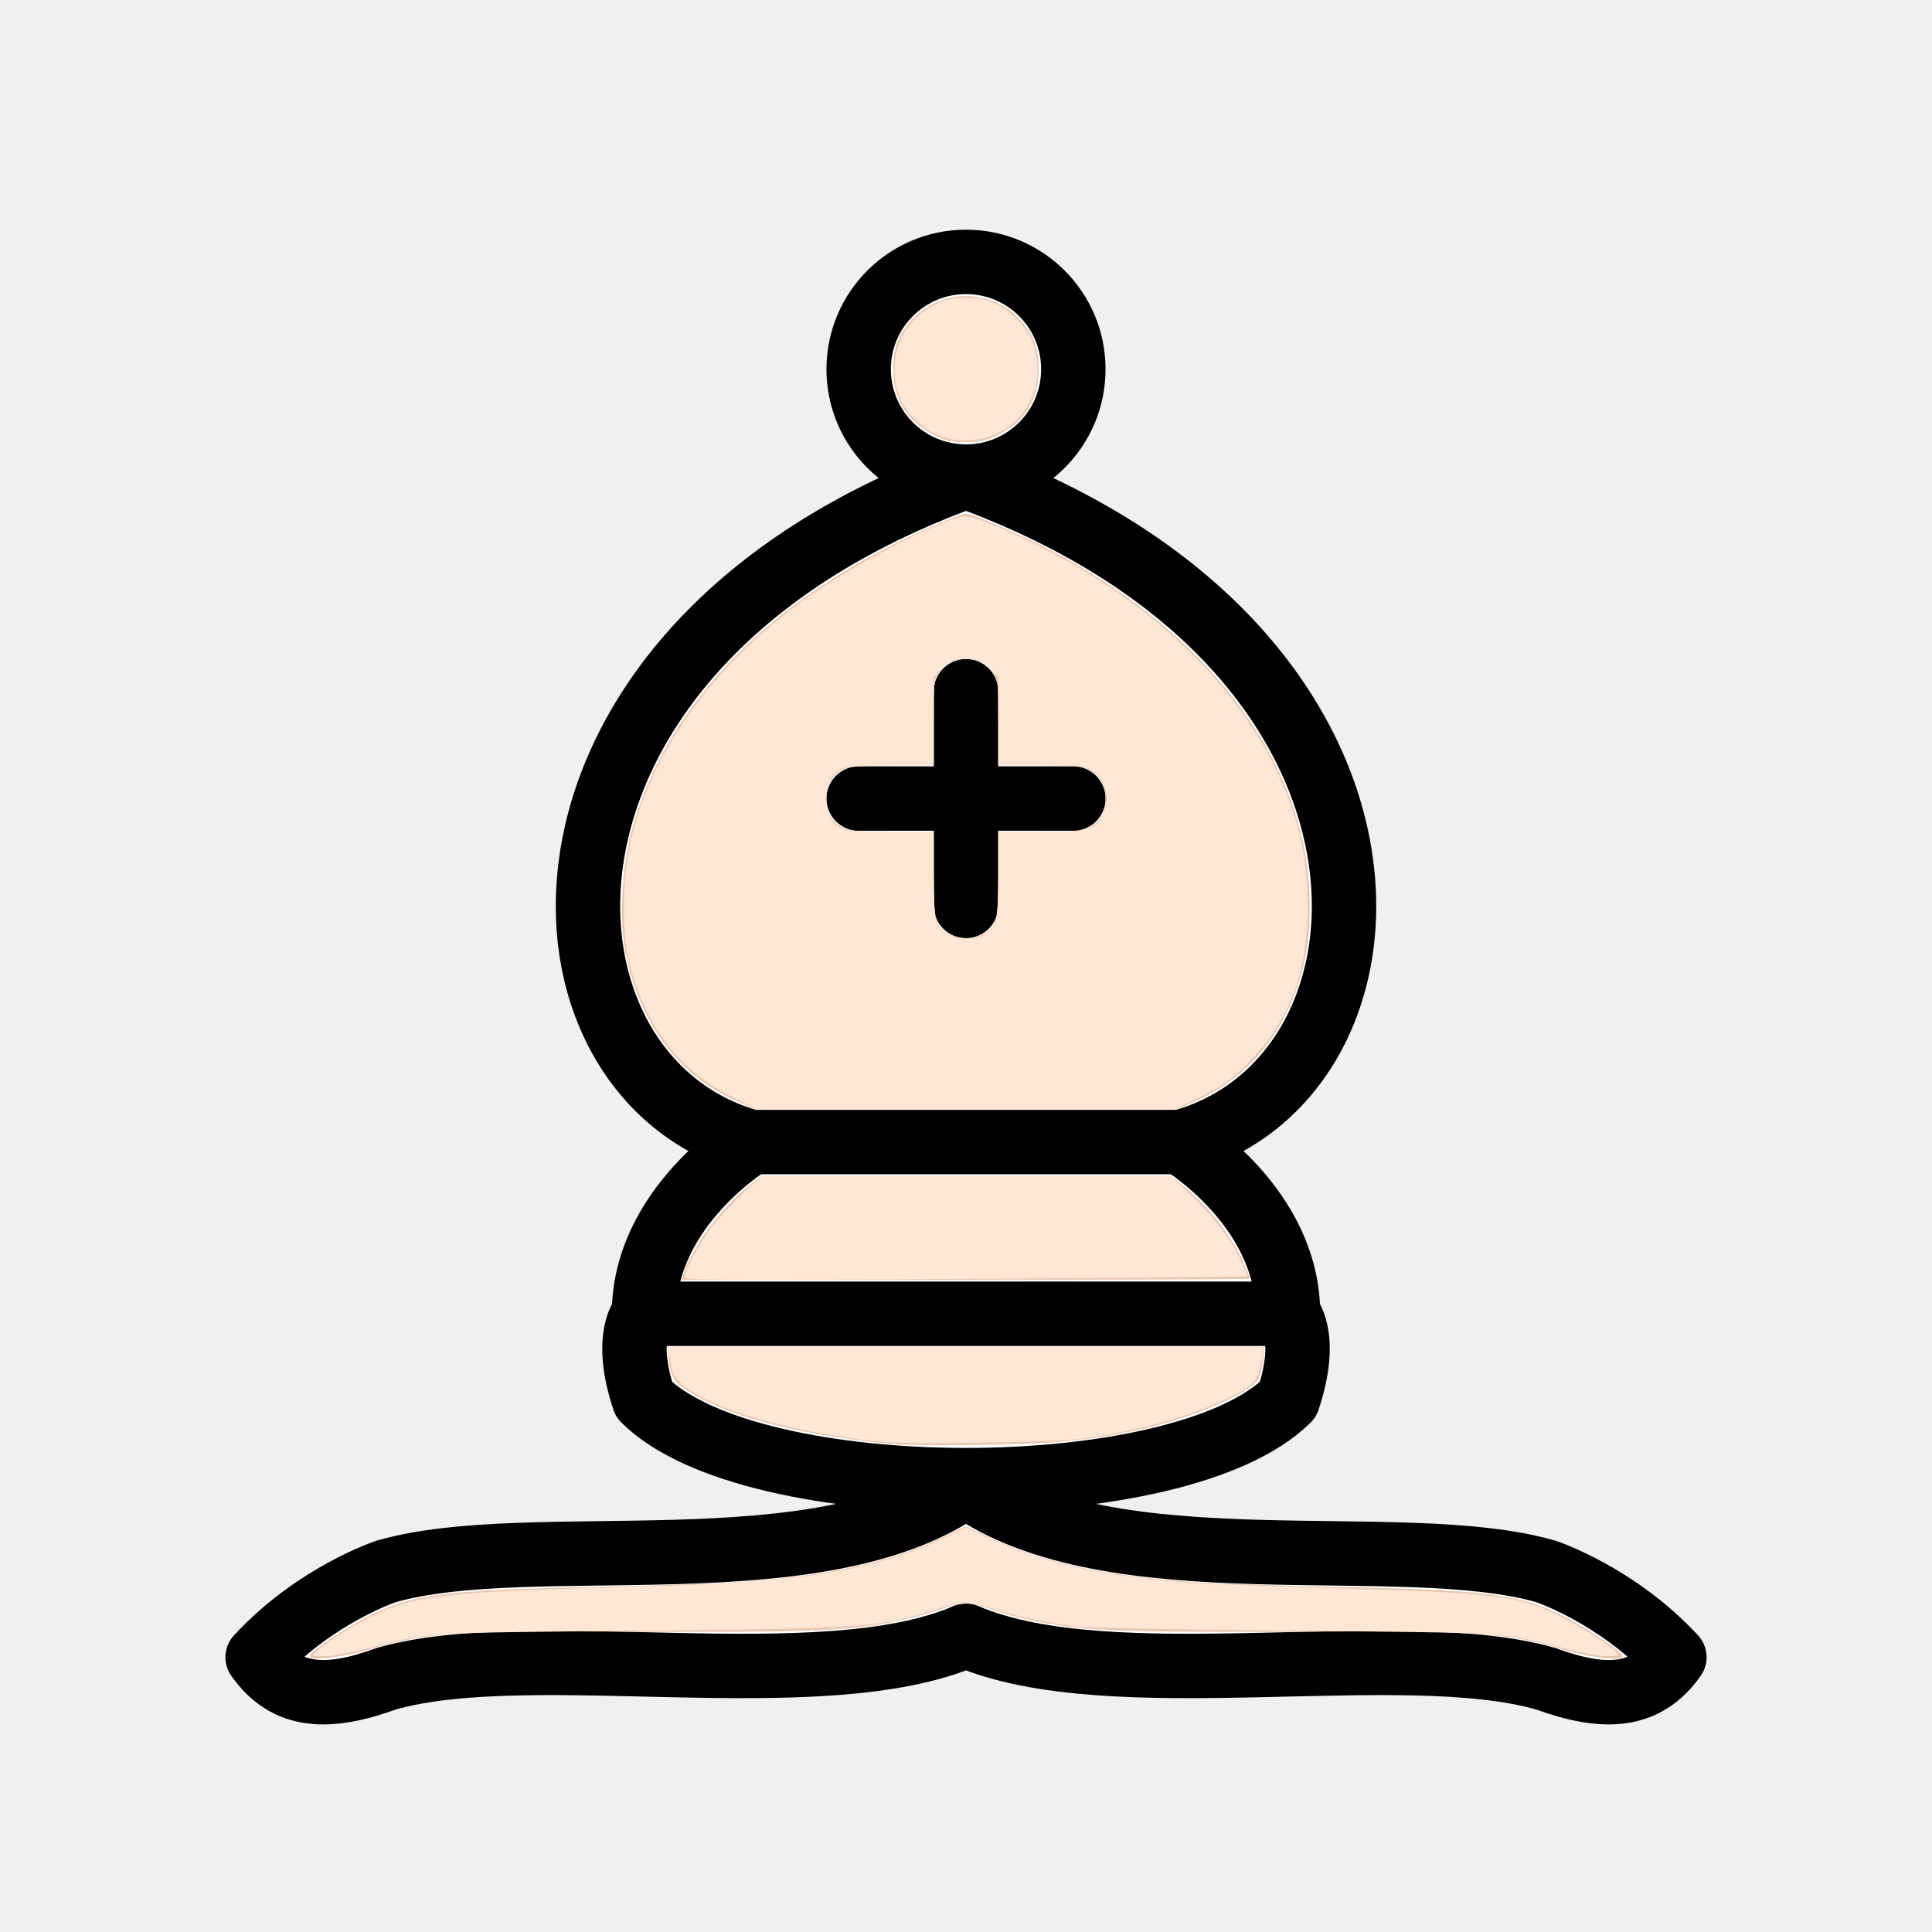
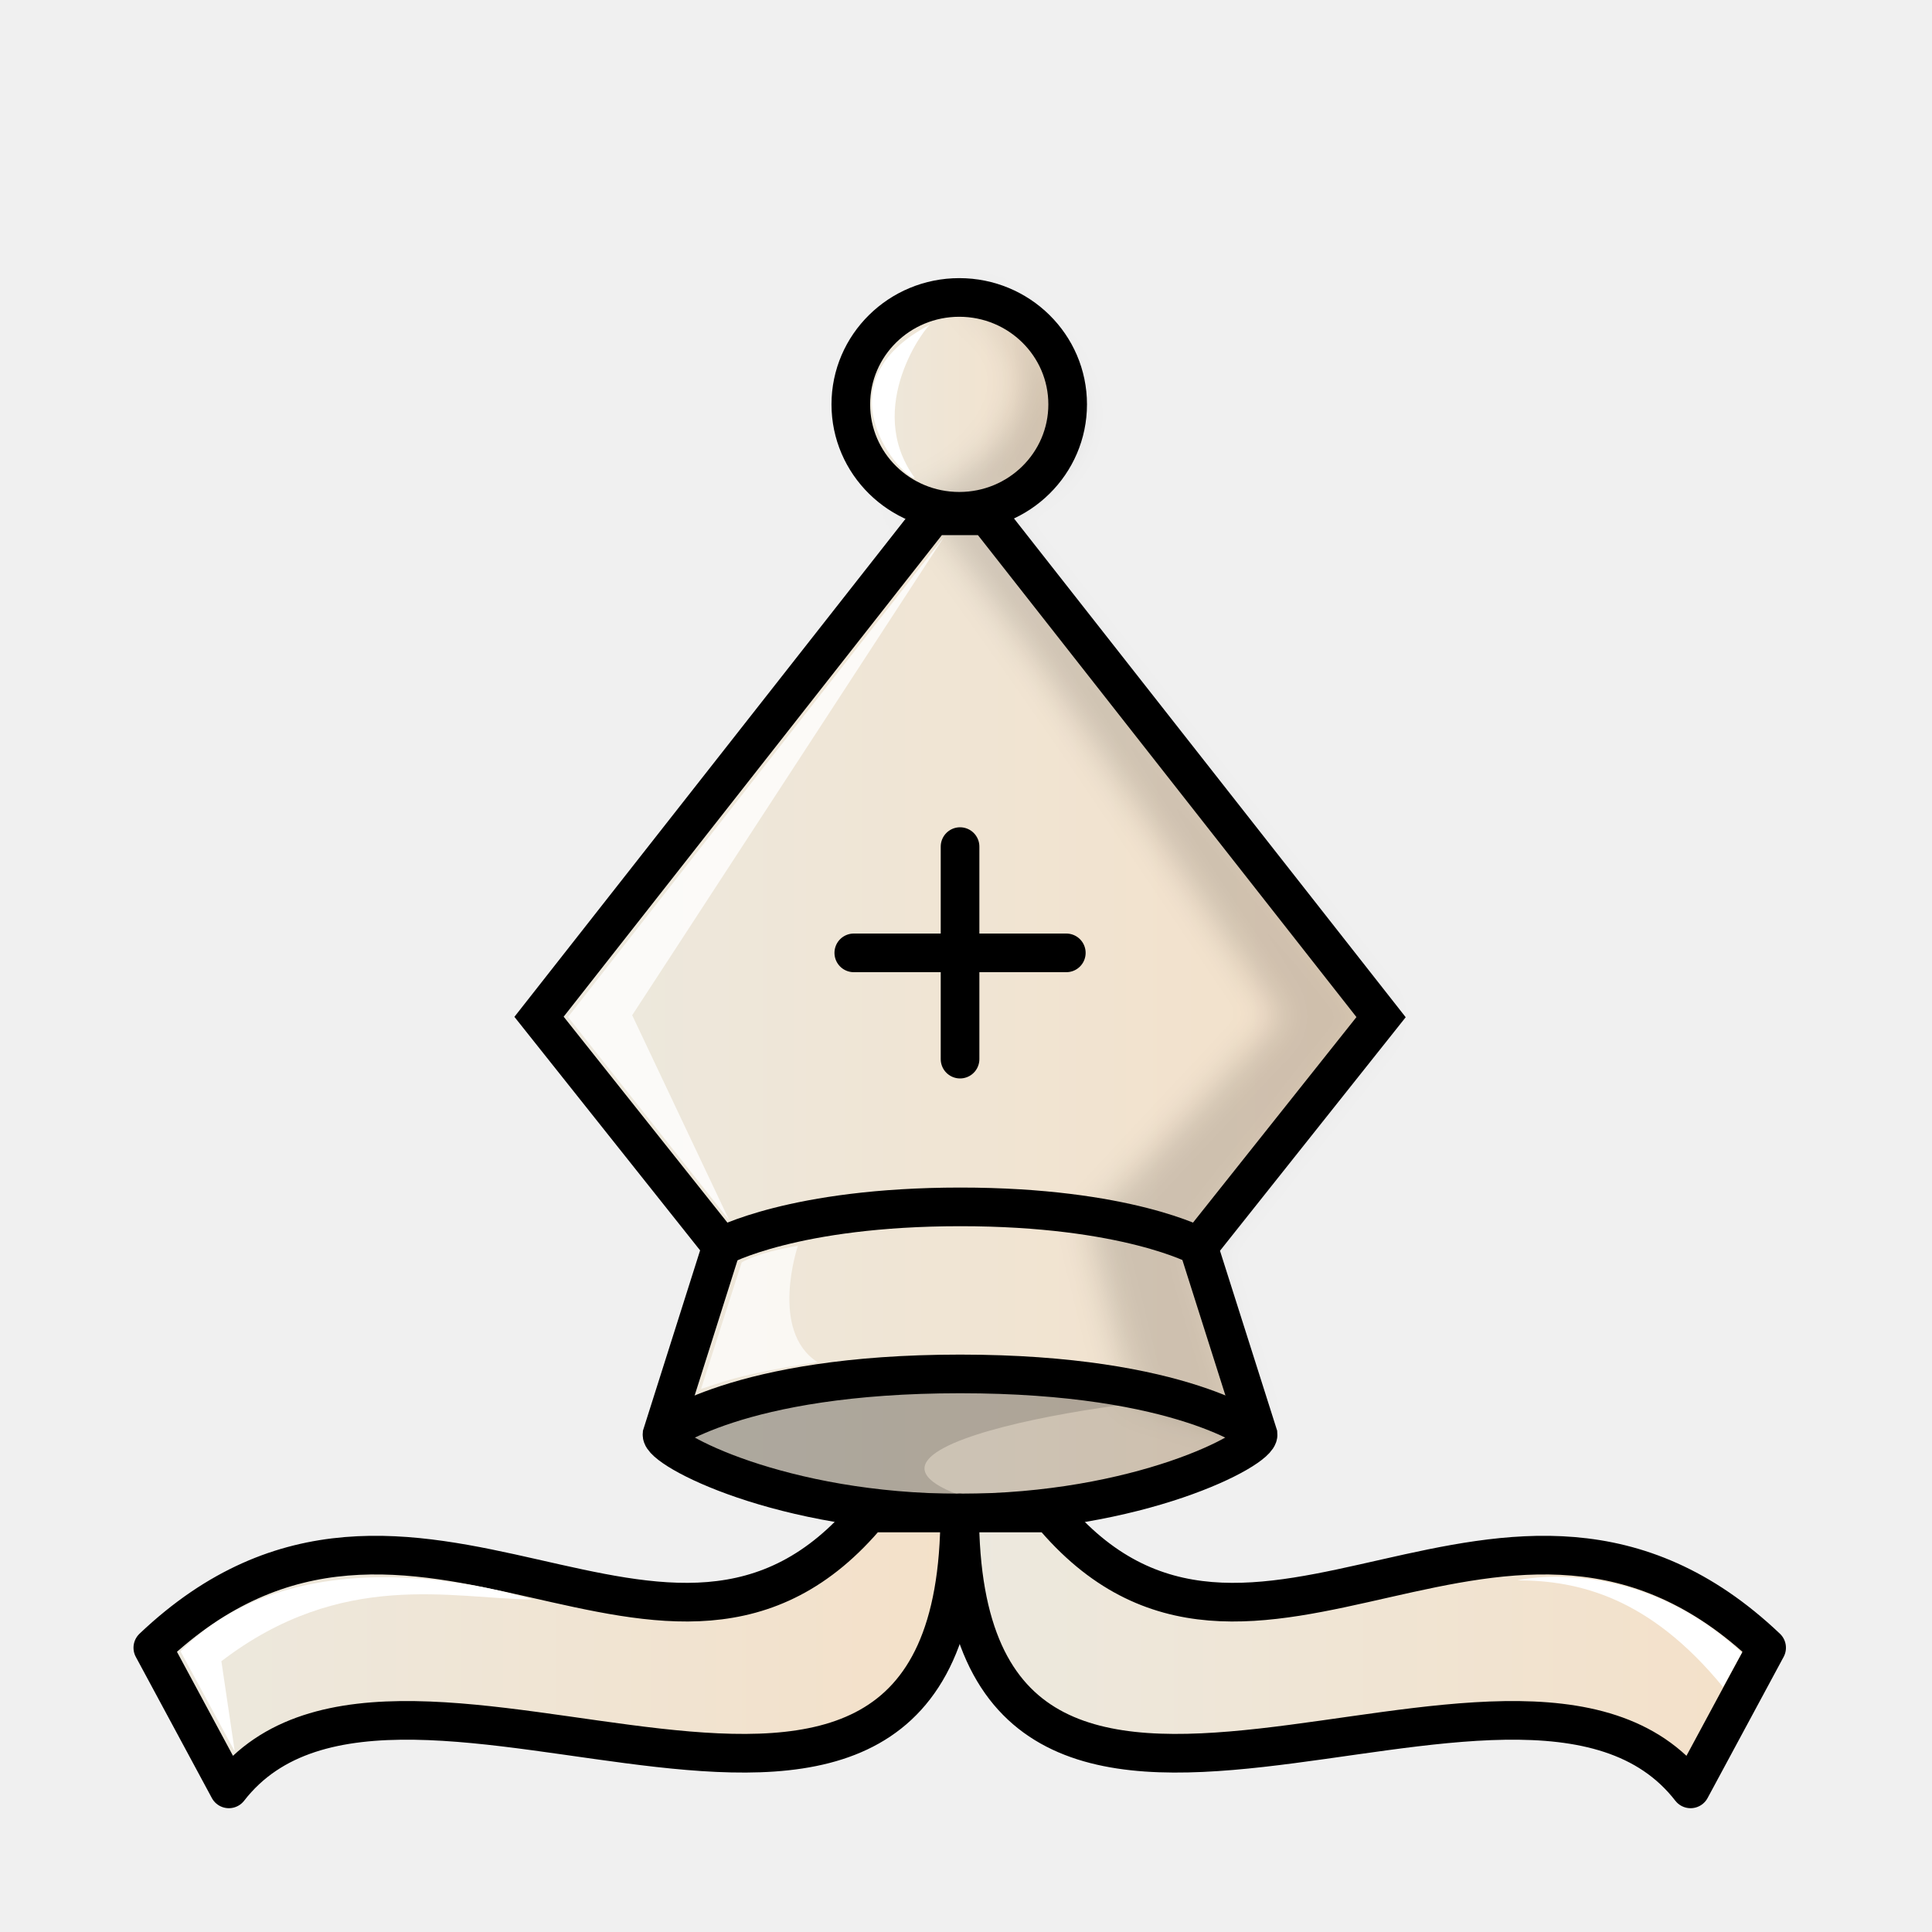
- <svg xmlns="http://www.w3.org/2000/svg" version="1.1" width="45" height="45" id="svg14">
-   <defs id="defs18" />
-   <g style="opacity:1;fill:none;fill-opacity:1;fill-rule:evenodd;stroke:#000000;stroke-width:1.5;stroke-linecap:round;stroke-linejoin:round;stroke-miterlimit:4;stroke-dasharray:none;stroke-opacity:1" transform="translate(0,0.6)" id="g12">
-     <g style="fill:#ffffff;stroke:#000000;stroke-linecap:butt" id="g8">
-       <path d="m 9,36 c 3.39,-0.97 10.11,0.43 13.5,-2 3.39,2.43 10.11,1.03 13.5,2 0,0 1.65,0.54 3,2 -0.68,0.97 -1.65,0.99 -3,0.5 -3.39,-0.97 -10.11,0.46 -13.5,-1 C 19.11,38.96 12.39,37.53 9,38.5 7.65,38.99 6.68,38.97 6,38 7.35,36.54 9,36 9,36 Z" id="path2" />
-       <path d="m 15,32 c 2.5,2.5 12.5,2.5 15,0 0.5,-1.5 0,-2 0,-2 0,-2.5 -2.5,-4 -2.5,-4 5.5,-1.5 6,-11.5 -5,-15.5 -11,4 -10.5,14 -5,15.5 0,0 -2.5,1.5 -2.5,4 0,0 -0.5,0.5 0,2 z" id="path4" />
-       <path d="m 25,8 a 2.5,2.5 0 1 1 -5,0 2.5,2.5 0 1 1 5,0 z" id="path6" />
-     </g>
-     <path d="m 17.5,26 h 10 M 15,30 H 30 M 22.5,15.5 v 5 M 20,18 h 5" style="fill:none;stroke:#000000;stroke-linejoin:miter" id="path10" />
-   </g>
-   <path style="fill:#e9c6af;stroke-width:0.054" d="M 17.167,25.651 C 15.761,25.037 14.817,23.727 14.541,22.003 c -0.11,-0.686 -0.042,-1.818 0.154,-2.578 0.779,-3.022 3.311,-5.586 7.126,-7.216 0.317,-0.136 0.623,-0.246 0.68,-0.246 0.124,0 1.076,0.402 1.732,0.732 3.778,1.897 6.139,4.947 6.264,8.092 0.033,0.835 -0.034,1.413 -0.238,2.063 -0.418,1.327 -1.256,2.293 -2.434,2.807 L 27.419,25.832 H 22.5 17.581 Z m 5.747,-3.902 c 0.307,-0.187 0.339,-0.318 0.339,-1.397 V 19.382 l 0.954,-1.07e-4 c 0.802,-5.4e-5 0.984,-0.015 1.139,-0.094 0.286,-0.146 0.407,-0.35 0.407,-0.685 0,-0.336 -0.121,-0.54 -0.407,-0.685 -0.155,-0.079 -0.336,-0.094 -1.139,-0.094 l -0.954,-5.9e-5 V 16.836 c 0,-0.938 -0.006,-0.996 -0.123,-1.169 -0.156,-0.231 -0.325,-0.316 -0.63,-0.316 -0.305,0 -0.474,0.085 -0.63,0.316 -0.117,0.173 -0.123,0.231 -0.123,1.169 v 0.987 l -0.954,1.07e-4 c -1.051,1.08e-4 -1.213,0.039 -1.434,0.34 -0.154,0.21 -0.154,0.669 0,0.879 0.221,0.301 0.383,0.34 1.434,0.34 l 0.954,5.9e-5 v 0.97 c 0,1.08 0.032,1.21 0.339,1.397 0.103,0.063 0.269,0.105 0.414,0.105 0.145,0 0.311,-0.042 0.414,-0.105 z" id="path139" />
-   <path style="fill:#e9c6af;stroke-width:0.054" d="M 21.76,10.132 C 21.125,9.815 20.808,9.306 20.808,8.602 c 0,-0.51 0.114,-0.806 0.451,-1.172 0.656,-0.712 1.826,-0.712 2.482,0 0.337,0.366 0.451,0.661 0.451,1.172 0,0.704 -0.317,1.213 -0.952,1.53 -0.279,0.139 -0.387,0.163 -0.74,0.163 -0.352,0 -0.461,-0.024 -0.74,-0.163 z" id="path141" />
-   <path style="fill:#e9c6af;stroke-width:0.054" d="m 15.917,29.691 c 0.201,-0.647 0.87,-1.551 1.547,-2.091 l 0.26,-0.207 H 22.5 27.275 l 0.26,0.207 c 0.605,0.482 1.193,1.237 1.46,1.872 0.064,0.153 0.117,0.292 0.117,0.309 0,0.017 -2.977,0.03 -6.617,0.03 h -6.617 z" id="path143" />
-   <path style="fill:#e9c6af;stroke-width:0.054" d="m 20.941,33.649 c -2.095,-0.186 -3.772,-0.591 -4.744,-1.147 -0.493,-0.282 -0.57,-0.387 -0.617,-0.839 l -0.03,-0.293 H 22.5 29.451 l -0.03,0.293 c -0.017,0.161 -0.062,0.359 -0.102,0.439 -0.167,0.34 -1.544,0.93 -2.813,1.203 -1.159,0.25 -2.009,0.33 -3.71,0.347 -0.887,0.009 -1.722,0.007 -1.855,-0.005 z" id="path145" />
-   <path style="fill:#e9c6af;stroke-width:0.054" d="m 7.213,38.589 c -0.051,-0.082 0.812,-0.671 1.431,-0.976 0.982,-0.484 1.747,-0.578 5.281,-0.652 1.36,-0.028 2.836,-0.078 3.28,-0.11 2.123,-0.153 3.492,-0.453 4.718,-1.031 L 22.5,35.548 l 0.578,0.273 c 1.226,0.579 2.595,0.878 4.718,1.031 0.444,0.032 1.919,0.081 3.28,0.11 3.534,0.073 4.299,0.168 5.281,0.652 0.619,0.305 1.482,0.893 1.431,0.976 -0.059,0.095 -0.826,0.003 -1.362,-0.164 -1.2,-0.372 -2.061,-0.446 -4.973,-0.428 -5.29,0.032 -6.063,0.007 -7.333,-0.236 -0.307,-0.059 -0.754,-0.178 -0.991,-0.265 -0.542,-0.198 -0.688,-0.197 -1.283,0.007 -0.264,0.091 -0.715,0.21 -1.001,0.265 -1.224,0.235 -2.039,0.26 -7.295,0.229 -2.913,-0.018 -3.773,0.057 -4.973,0.428 -0.537,0.166 -1.304,0.259 -1.362,0.164 z" id="path147" />
-   <path style="fill:#ffe6d5;stroke-width:0.054" d="m 17.029,25.539 c -1.255,-0.628 -2.047,-1.701 -2.404,-3.254 -0.118,-0.515 -0.122,-1.613 -0.007,-2.316 0.378,-2.319 2.037,-4.63 4.495,-6.261 1.118,-0.742 2.792,-1.592 3.298,-1.674 0.224,-0.036 0.822,0.194 1.849,0.714 2.954,1.495 5.062,3.715 5.866,6.178 0.229,0.7 0.331,1.387 0.331,2.215 0,1.53 -0.44,2.672 -1.395,3.623 -0.4,0.398 -0.549,0.505 -1.072,0.766 l -0.607,0.304 H 22.5 17.616 Z m 5.931,-3.793 c 0.097,-0.06 0.203,-0.185 0.235,-0.277 0.034,-0.097 0.059,-0.574 0.059,-1.128 v -0.96 h 0.982 c 1.108,0 1.265,-0.041 1.447,-0.38 0.204,-0.381 0.071,-0.892 -0.281,-1.081 -0.158,-0.085 -0.317,-0.098 -1.165,-0.098 H 23.253 V 16.795 15.767 L 23.044,15.558 C 22.846,15.36 22.818,15.349 22.5,15.349 c -0.318,0 -0.346,0.011 -0.544,0.209 l -0.209,0.209 v 1.028 1.028 l -0.927,3.22e-4 c -0.51,1.62e-4 -1.017,0.025 -1.127,0.056 -0.298,0.083 -0.446,0.322 -0.446,0.724 0,0.401 0.147,0.641 0.446,0.724 0.11,0.03 0.617,0.055 1.127,0.056 l 0.927,3e-4 v 0.96 c 0,0.549 0.025,1.031 0.058,1.127 0.127,0.365 0.764,0.519 1.154,0.278 z" id="path259" />
-   <path style="fill:#ffe6d5;stroke-width:0.054" d="M 22.231,10.242 C 21.668,10.17 21.07,9.675 20.915,9.152 20.661,8.299 21.014,7.466 21.79,7.087 22.042,6.963 22.167,6.937 22.5,6.937 c 0.333,0 0.458,0.026 0.71,0.15 0.397,0.194 0.768,0.603 0.875,0.966 0.369,1.244 -0.57,2.354 -1.854,2.19 z" id="path261" />
-   <path style="fill:#ffe6d5;stroke-width:0.054" d="m 15.941,29.753 c 9.57e-4,-0.137 0.262,-0.641 0.545,-1.05 0.153,-0.222 0.496,-0.608 0.761,-0.857 L 17.729,27.392 H 22.5 27.271 l 0.482,0.453 c 0.509,0.479 0.952,1.067 1.18,1.565 0.076,0.165 0.129,0.309 0.118,0.319 -0.01,0.01 -2.965,0.037 -6.565,0.058 -5.597,0.034 -6.546,0.028 -6.545,-0.036 z" id="path263" />
-   <path style="fill:#ffe6d5;stroke-width:0.054" d="m 20.009,33.524 c -1.515,-0.208 -2.786,-0.541 -3.573,-0.937 -0.519,-0.261 -0.753,-0.474 -0.793,-0.722 -0.018,-0.109 -0.045,-0.264 -0.06,-0.345 l -0.028,-0.148 h 6.94 6.94 l -0.032,0.228 c -0.081,0.572 -0.178,0.678 -0.955,1.036 -0.885,0.408 -2.127,0.735 -3.369,0.886 -0.281,0.034 -1.37,0.072 -2.419,0.083 -1.655,0.018 -2.008,0.007 -2.652,-0.081 z" id="path265" />
-   <path style="fill:#ffe6d5;stroke-width:0.054" d="m 7.366,38.467 c 0.128,-0.141 0.821,-0.584 1.263,-0.806 1.011,-0.509 1.673,-0.585 6.102,-0.7 4.049,-0.105 5.64,-0.365 7.396,-1.206 l 0.377,-0.181 0.495,0.231 c 1.267,0.592 2.529,0.882 4.554,1.049 0.37,0.03 1.93,0.092 3.468,0.136 3.879,0.113 4.343,0.17 5.323,0.659 0.46,0.23 1.157,0.672 1.29,0.818 0.097,0.107 0.095,0.108 -0.203,0.108 -0.173,0 -0.617,-0.083 -1.043,-0.194 -1.377,-0.36 -1.214,-0.35 -6.28,-0.398 -2.849,-0.027 -4.799,-0.067 -5.081,-0.104 -0.676,-0.089 -1.426,-0.251 -1.878,-0.405 -0.512,-0.174 -0.777,-0.17 -1.387,0.022 -1.315,0.415 -1.62,0.437 -6.87,0.487 -5.066,0.048 -4.903,0.038 -6.28,0.398 -0.426,0.111 -0.87,0.194 -1.043,0.194 -0.298,0 -0.3,-0.001 -0.203,-0.108 z" id="path267" />
+ <svg xmlns="http://www.w3.org/2000/svg" xmlns:xlink="http://www.w3.org/1999/xlink" width="50mm" height="50mm" clip-rule="evenodd" fill-rule="evenodd" image-rendering="optimizeQuality" shape-rendering="geometricPrecision" text-rendering="geometricPrecision" version="1.1" viewBox="0 0 50 50">
+   <defs>
+     <linearGradient id="linearGradient1643" x1="9.241" x2="40.761" y1="27.266" y2="27.266" gradientTransform="matrix(.98495 0 0 .98605 .37559 .64119)" gradientUnits="userSpaceOnUse">
+       <stop stop-color="#ece9df" offset="0" />
+       <stop stop-color="#f4e0c8" offset="1" />
+     </linearGradient>
+     <linearGradient id="linearGradient2770-4" x1="14.558" x2="35.921" y1="25.93" y2="25.93" gradientTransform="matrix(1.0739 0 0 1.0269 -2.2596 -.38035)" gradientUnits="userSpaceOnUse" xlink:href="#linearGradient1643" />
+     <linearGradient id="linearGradient2772-9" x1="21.347" x2="29.141" y1="10.312" y2="10.312" gradientTransform="matrix(.83475 0 0 .90883 3.7518 1.0937)" gradientUnits="userSpaceOnUse" xlink:href="#linearGradient1643" />
+     <filter id="filter1616-8-6" x="-.081" y="-.034" width="1.162" height="1.068" color-interpolation-filters="sRGB">
+       <feGaussianBlur stdDeviation="0.407" />
+     </filter>
+     <linearGradient id="linearGradient2774-8" x1="5.612" x2="25.919" y1="42.295" y2="42.295" gradientTransform="matrix(1.0856 0 0 .94062 -2.5546 2.4128)" gradientUnits="userSpaceOnUse" xlink:href="#linearGradient1643" />
+     <linearGradient id="linearGradient2776-7" x1="24.848" x2="45.155" y1="42.295" y2="42.295" gradientTransform="matrix(1.0856 0 0 .94062 -2.5546 2.4128)" gradientUnits="userSpaceOnUse" xlink:href="#linearGradient1643" />
+     <filter id="filter1624-3" x="-0" y="-0" width="1" height="1" color-interpolation-filters="sRGB">
+       <feGaussianBlur stdDeviation="0" />
+     </filter>
+     <filter id="filter1616-8-6-66-1" x="-.081" y="-.034" width="1.162" height="1.068" color-interpolation-filters="sRGB">
+       <feGaussianBlur stdDeviation="0.407" />
+     </filter>
+     <linearGradient id="linearGradient2774-8-0" x1="5.612" x2="25.919" y1="42.295" y2="42.295" gradientTransform="matrix(1.0856 0 0 .94062 -2.7162 2.9415)" gradientUnits="userSpaceOnUse" xlink:href="#linearGradient1643" />
+     <linearGradient id="linearGradient2776-7-1" x1="24.848" x2="45.155" y1="42.295" y2="42.295" gradientTransform="matrix(1.0856 0 0 .94062 -2.7162 2.9415)" gradientUnits="userSpaceOnUse" xlink:href="#linearGradient1643" />
+   </defs>
+   <path d="m31.016 32.267 4.726-5.943-10.19-12.975h-0.701v-0.01h-0.711l-10.19 12.975 4.726 5.943-1.543 4.867c-0.031 0.386 3.095 2.034 7.713 2.034 4.618 0 7.745-1.648 7.713-2.034z" fill="url(#linearGradient2770-4)" image-rendering="optimizeQuality" style="clip-rule:evenodd;fill-rule:evenodd;fill:url(#linearGradient2770-4);shape-rendering:geometricPrecision;stroke-linecap:round;stroke:#000000" />
+   <path d="m24.826 7.698c-1.55 0-2.807 1.239-2.807 2.767s1.257 2.767 2.807 2.767 2.805-1.239 2.805-2.767c0-1.528-1.256-2.767-2.805-2.767z" fill="url(#linearGradient2772-9)" image-rendering="optimizeQuality" stroke-linejoin="round" style="clip-rule:evenodd;fill-rule:evenodd;fill:url(#linearGradient2772-9);shape-rendering:geometricPrecision;stroke-linecap:round;stroke-width:1;stroke:#000000" />
+   <path d="m22.096 24.66h5.5m-2.75-2.75v5.5" fill="none" image-rendering="optimizeQuality" stroke-linejoin="round" style="clip-rule:evenodd;fill-rule:evenodd;shape-rendering:geometricPrecision;stroke-linecap:round;stroke:#000000" />
+   <path transform="matrix(1.0334 0 0 1.0218 592.95 439.08)" d="m-549.75-422.16c3.412 1.813 0.501 4.931-1.526 5.206 0.462 0.197 0.978 0.311 1.526 0.311 5.528-1.76 1.318-5.645 0-5.517zm-0.688 5.518c3.092 4.115 5.848 8.459 8.724 12.709l-4.806 5.199 1.089 4.423 3.001 0.863-1.354-4.669 4.572-5.816-9.859-12.698h-0.678v-0.011z" filter="url(#filter1616-8-6)" image-rendering="optimizeQuality" opacity=".25" style="clip-rule:evenodd;fill-rule:evenodd;filter:url(#filter1616-8-6-66-1);mix-blend-mode:normal;opacity:.15;shape-rendering:geometricPrecision" />
+   <path d="m26.073 35.618c-3.087 0.012-6.397 0.504-8.369 1.768 2.181 1.502 5.798 1.827 8.885 1.77-7.14-1.444 2.03-2.966 4.844-3.001-1.522-0.367-3.71-0.543-5.36-0.536z" image-rendering="optimizeQuality" opacity=".2" style="clip-rule:evenodd;fill-rule:evenodd;opacity:.15;shape-rendering:geometricPrecision" />
+   <path d="m17.134 37.123s1.925-1.566 7.714-1.566 7.713 1.566 7.713 1.566" fill="none" image-rendering="optimizeQuality" stroke="#000000" stroke-width="1" style="clip-rule:evenodd;fill-rule:evenodd;shape-rendering:geometricPrecision" />
+   <path d="m18.676 32.256s1.863-1.021 6.175-1.022c4.312-6.1e-5 6.175 1.022 6.175 1.022" fill="none" image-rendering="optimizeQuality" stroke="#000000" stroke-width="1" style="clip-rule:evenodd;fill-rule:evenodd;shape-rendering:geometricPrecision" />
+   <path d="m18.872 31.579s0.003 8e-3 0 0l-4.171-5.259 9.735-12.431-8.075 12.385z" fill="#ffffff" opacity=".9" style="clip-rule:evenodd;fill-rule:evenodd;image-rendering:optimizeQuality;opacity:.8;shape-rendering:geometricPrecision" />
+   <path d="m25 39.156c-5.617 6.1e-5 -7.296-1.77-7.296-1.77s1.679-1.77 7.296-1.77c5.617-6.1e-5 7.296 1.77 7.296 1.77s-1.679 1.77-7.296 1.77z" image-rendering="optimizeQuality" opacity=".2" style="clip-rule:evenodd;fill-rule:evenodd;opacity:.15;shape-rendering:geometricPrecision" />
+   <path d="m22.488 39.156c-5.193 6.258-11.79-2.915-18.533 3.487l1.968 3.653c4.398-5.672 18.915 5.213 18.915-7.14z" fill="url(#linearGradient2774-8)" image-rendering="optimizeQuality" stroke-linecap="round" style="clip-rule:evenodd;fill-rule:evenodd;fill:url(#linearGradient2774-8-0);shape-rendering:geometricPrecision;stroke-linejoin:round;stroke:#000000" />
+   <path d="m27.188 39.156c5.193 6.258 11.79-2.915 18.532 3.487l-1.968 3.653c-4.398-5.672-18.915 5.213-18.915-7.14z" fill="url(#linearGradient2776-7)" image-rendering="optimizeQuality" stroke-linecap="round" style="clip-rule:evenodd;fill-rule:evenodd;fill:url(#linearGradient2776-7-1);shape-rendering:geometricPrecision;stroke-linejoin:round;stroke:#000000" />
+   <path d="m4.672 42.735 1.403 2.59-0.346-2.333c3.12-2.387 5.958-1.619 8.041-1.598 0 0-5.852-1.955-9.098 1.342z" style="clip-rule:evenodd;fill-rule:evenodd;fill:#ffffff;image-rendering:optimizeQuality;shape-rendering:geometricPrecision" />
+   <path d="m45.08 42.769-0.49 0.889c-1.905-2.325-3.739-2.755-5.319-2.76 0 0 3.017-0.717 5.809 1.872z" style="clip-rule:evenodd;fill-rule:evenodd;fill:#ffffff;image-rendering:optimizeQuality;shape-rendering:geometricPrecision" />
+   <path d="m23.672 12.366c-0.25 0.066-2.603-2.42 0.418-3.975-0.089-0.009-1.757 2.142-0.418 3.975z" style="clip-rule:evenodd;fill-rule:evenodd;fill:#ffffff;image-rendering:optimizeQuality;shape-rendering:geometricPrecision" />
+   <path transform="matrix(1.0007 0 0 .98931 -586.04 102.79)" d="m603.76-67.566 1.051-3.309s0.369-0.256 1.454-0.434c0 0-0.746 2.224 0.508 3.042-2.154 0.336-2.536 0.554-3.012 0.7z" clip-rule="evenodd" fill="#ffffff" fill-rule="evenodd" filter="url(#filter1624-3)" image-rendering="optimizeQuality" opacity=".7" shape-rendering="geometricPrecision" />
</svg>
